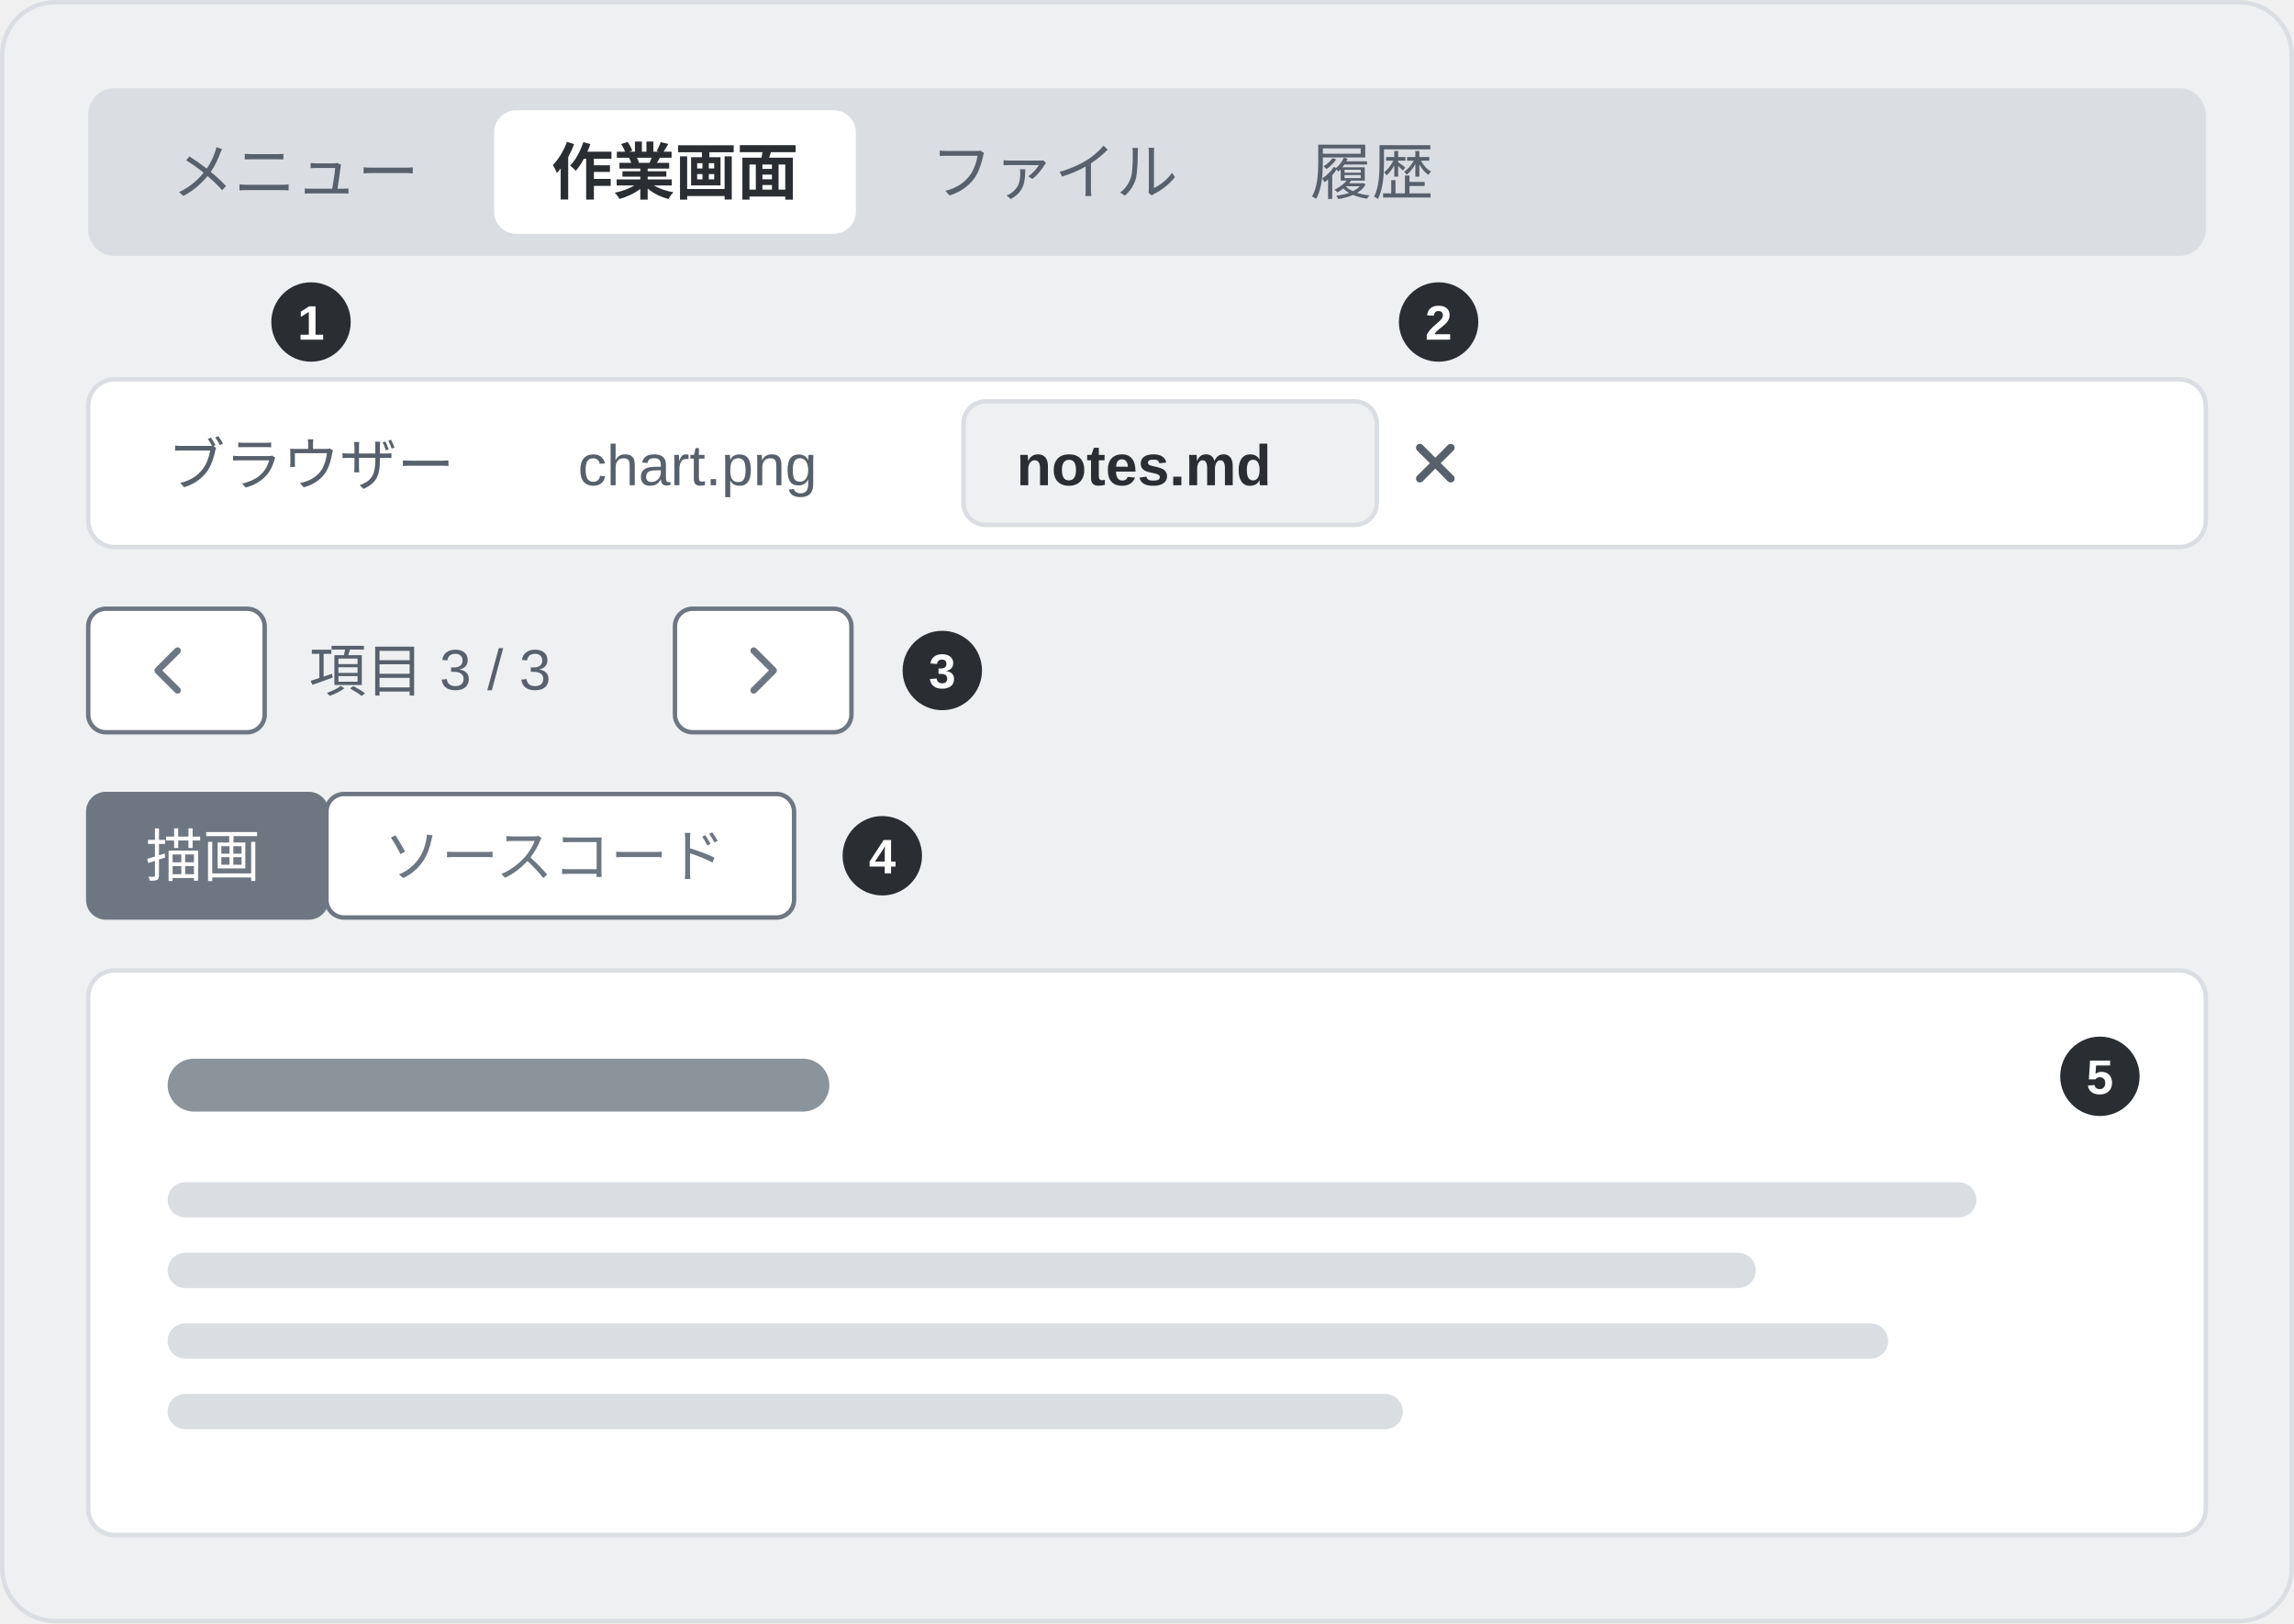
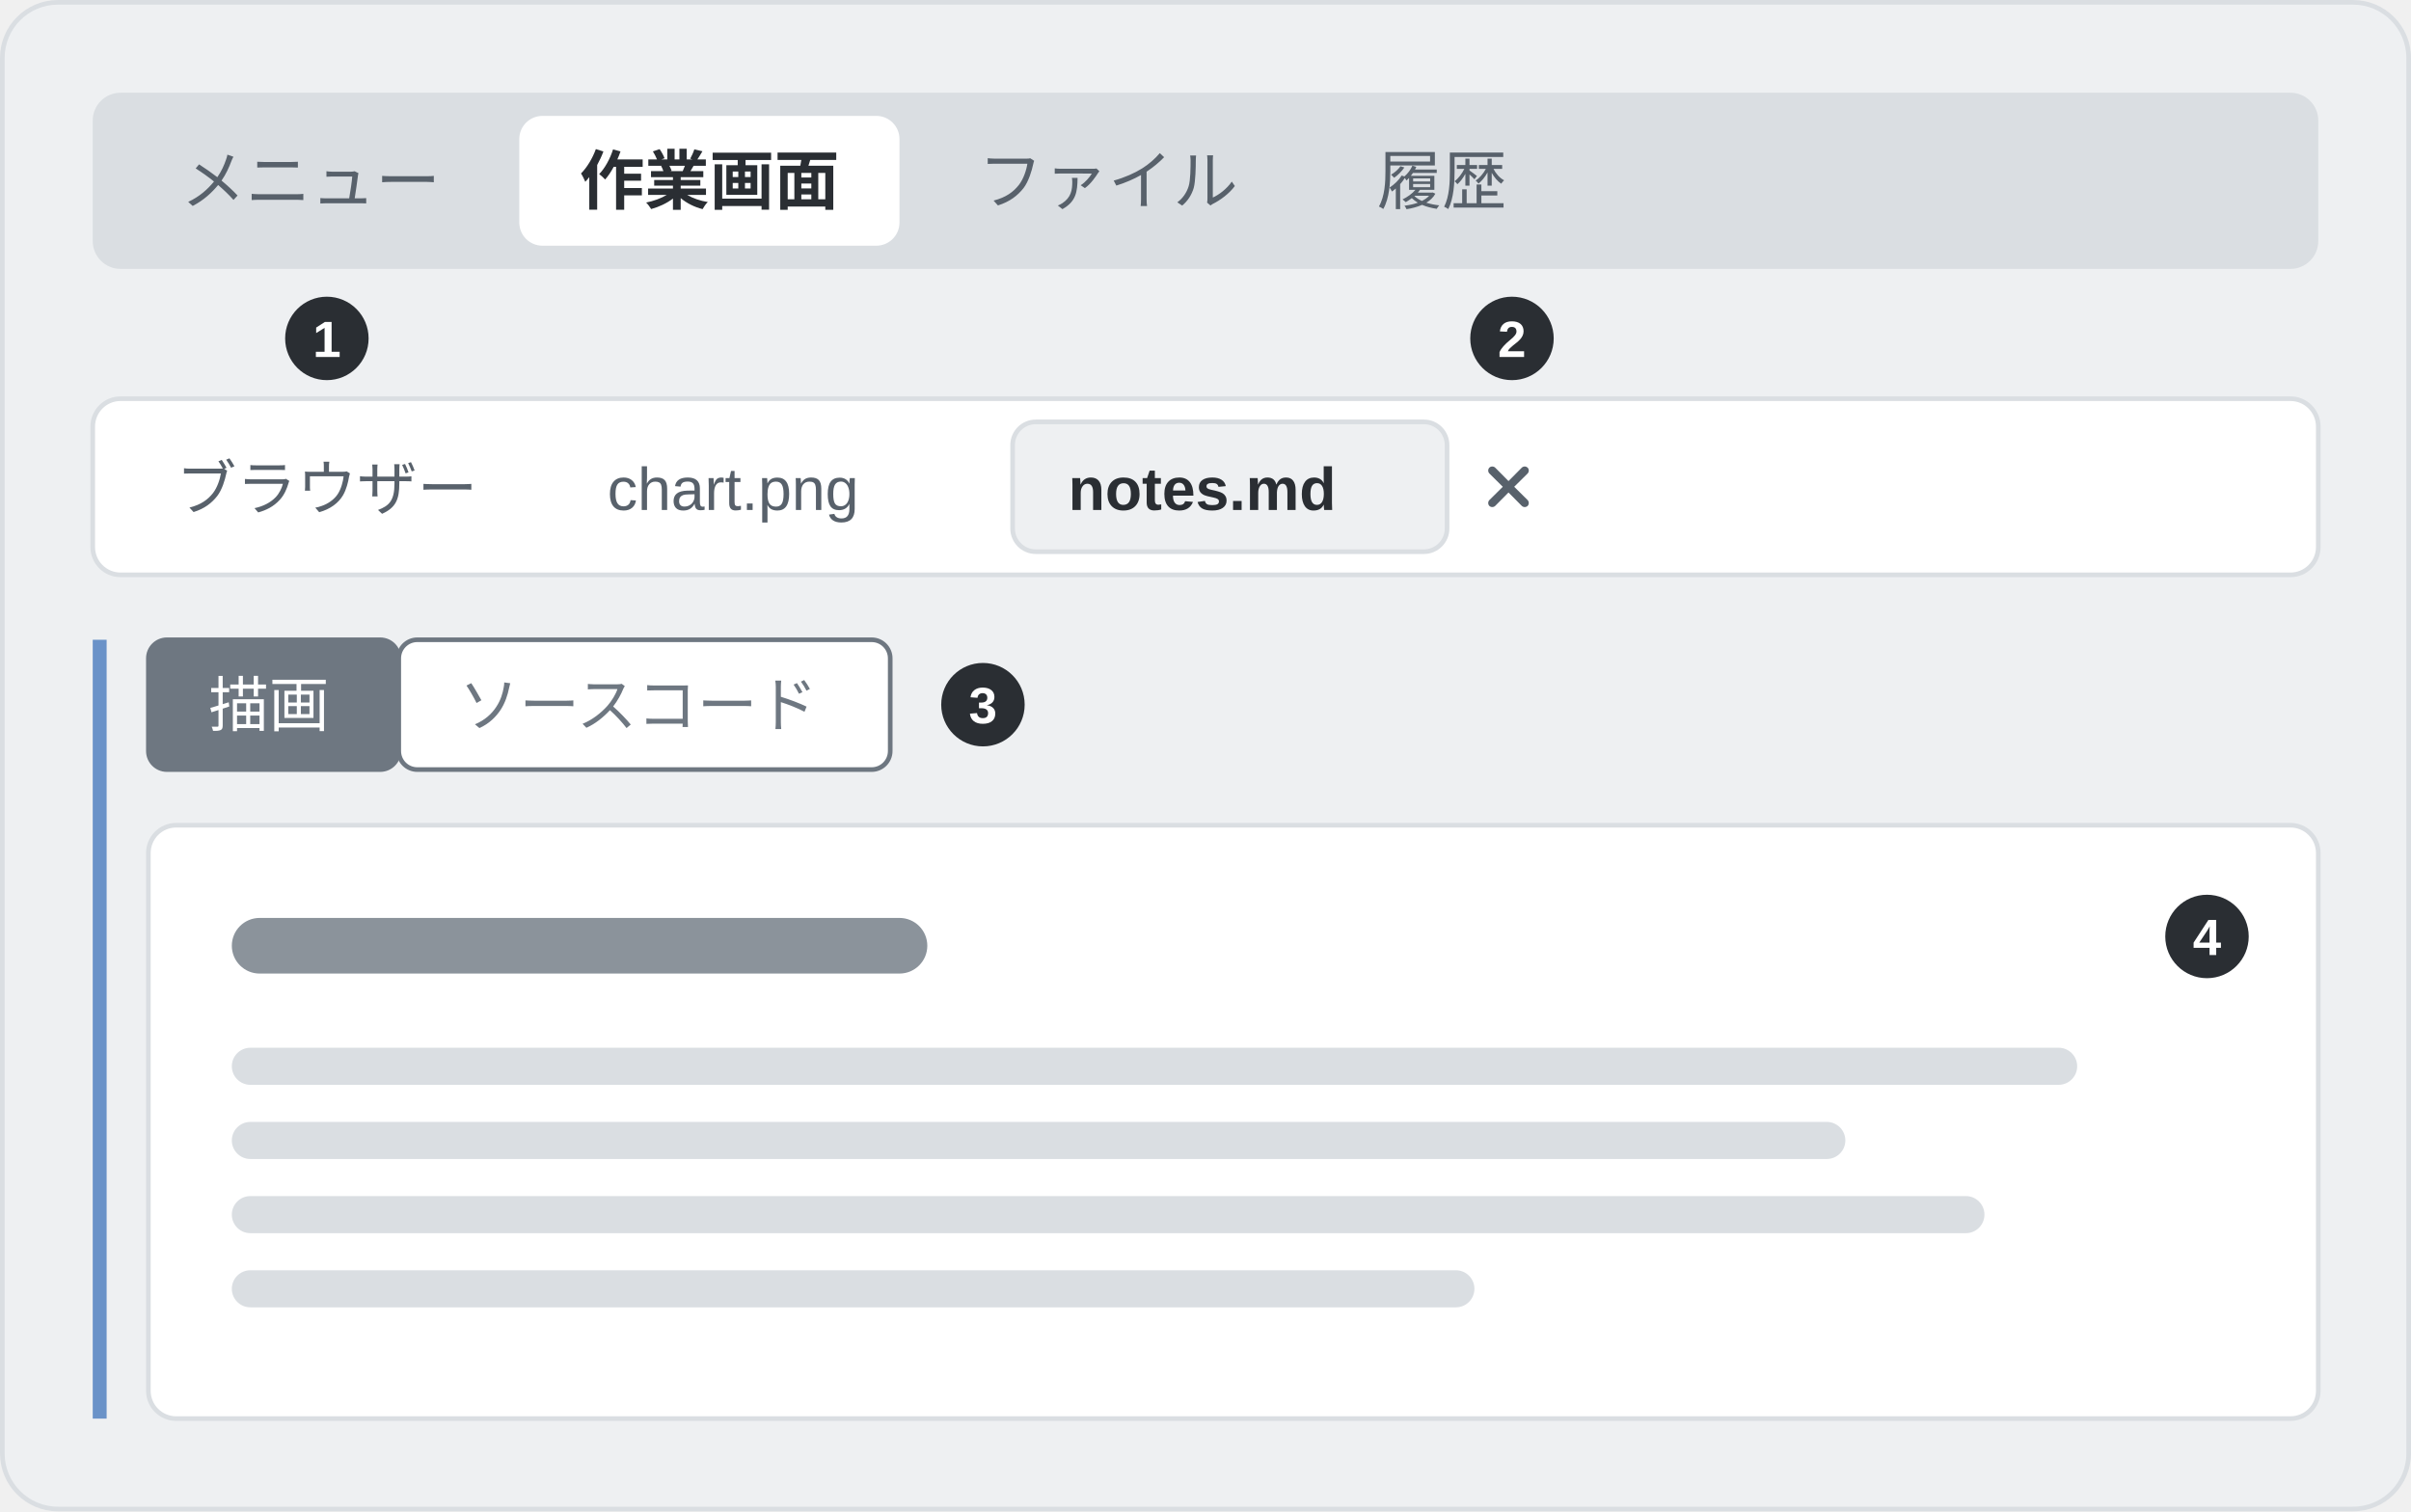
- <svg xmlns="http://www.w3.org/2000/svg" role="img" width="520" height="368" viewBox="0 0 520 368" font-family="-apple-system, 'Hiragino Sans', 'Noto Sans JP', 'Helvetica Neue', Arial, sans-serif">
+ <svg xmlns="http://www.w3.org/2000/svg" role="img" width="520" height="326" viewBox="0 0 520 326" font-family="-apple-system, 'Hiragino Sans', 'Noto Sans JP', 'Helvetica Neue', Arial, sans-serif">
  <defs>
-     <symbol id="i-solid-chevron-left" viewBox="0 -448 320 512">
-       <path transform="scale(1 -1)" d="M9 215Q0 205 0 192Q0 179 9 169L201 -23Q211 -32 224 -32Q237 -32 247 -23Q256 -13 256 0Q256 13 247 23L77 192L247 361Q256 371 256 384Q256 397 247 407Q237 416 224 416Q211 416 201 407L9 215Z" />
-     </symbol>
-     <symbol id="i-solid-chevron-right" viewBox="0 -448 320 512">
-       <path transform="scale(1 -1)" d="M311 215Q320 205 320 192Q320 179 311 169L119 -23Q109 -32 96 -32Q83 -32 73 -23Q64 -13 64 0Q64 13 73 23L243 192L73 361Q64 371 64 384Q64 397 73 407Q83 416 96 416Q109 416 119 407L311 215Z" />
-     </symbol>
    <symbol id="i-solid-xmark" viewBox="0 -448 384 512">
      <path transform="scale(1 -1)" d="M343 297Q352 307 352 320Q352 333 343 343Q333 352 320 352Q307 352 297 343L192 237L87 343Q77 352 64 352Q51 352 41 343Q32 333 32 320Q32 307 41 297L147 192L41 87Q32 77 32 64Q32 51 41 41Q51 32 64 32Q77 32 87 41L192 147L297 41Q307 32 320 32Q333 32 343 41Q352 51 352 64Q352 77 343 87L237 192L343 297Z" />
    </symbol>
  </defs>
-   <rect x="0.5" y="0.5" width="519" height="367" rx="12" fill="#eef0f2" stroke="#dadee2" />
+   <rect x="0.5" y="0.5" width="519" height="325" rx="12" fill="#eef0f2" stroke="#dadee2" />
  <rect x="20" y="20" width="480" height="38" rx="6" fill="#dadee2" />
  <text x="67.0" y="44.0" font-size="14" fill="#58616b" text-anchor="middle">メニュー</text>
  <rect x="112.0" y="25.0" width="82.0" height="28" rx="5" fill="#ffffff" />
  <text x="153.0" y="44.0" font-size="14" fill="#2a2e33" font-weight="600" text-anchor="middle">作業画面</text>
  <text x="239.0" y="44.0" font-size="14" fill="#58616b" text-anchor="middle">ファイル</text>
  <text x="311.0" y="44.0" font-size="14" fill="#58616b" text-anchor="middle">履歴</text>
  <rect x="20" y="86" width="480" height="38" rx="6" fill="#ffffff" stroke="#dadee2" />
  <text x="38.0" y="110.0" font-size="13" fill="#58616b">ブラウザー</text>
  <circle cx="70.5" cy="73.0" r="9" fill="#2a2e33" />
  <text x="70.5" y="77.0" font-size="11" fill="#ffffff" font-weight="700" text-anchor="middle">1</text>
  <text x="131.0" y="110.0" font-size="13" fill="#58616b">chart.png</text>
  <rect x="218.4" y="91" width="93.7" height="28" rx="5" fill="#eef0f2" stroke="#dadee2" />
  <text x="230.4" y="110.0" font-size="13" fill="#2a2e33" font-weight="600">notes.md</text>
  <use href="#i-solid-xmark" x="320.1" y="98.0" width="10.5" height="14" fill="#58616b" />
  <circle cx="326.1" cy="73.0" r="9" fill="#2a2e33" />
  <text x="326.1" y="77.0" font-size="11" fill="#ffffff" font-weight="700" text-anchor="middle">2</text>
-   <rect x="20" y="138" width="40" height="28" rx="4" fill="#ffffff" stroke="#6e7781" />
-   <use href="#i-solid-chevron-left" x="35.0" y="146.0" width="7.5" height="12" fill="#6e7781" />
-   <text x="70.0" y="156.7" font-size="13" fill="#58616b">項目 3 / 3</text>
-   <rect x="153" y="138" width="40" height="28" rx="4" fill="#ffffff" stroke="#6e7781" />
-   <use href="#i-solid-chevron-right" x="168.6" y="146.0" width="7.5" height="12" fill="#6e7781" />
-   <circle cx="213.6" cy="152.0" r="9" fill="#2a2e33" />
-   <text x="213.6" y="156.0" font-size="11" fill="#ffffff" font-weight="700" text-anchor="middle">3</text>
-   <rect x="20.0" y="180" width="54.0" height="28" rx="4" fill="#6e7781" stroke="#6e7781" />
-   <text x="33.0" y="198.7" font-size="13" fill="#ffffff">描画</text>
-   <rect x="74.0" y="180" width="106.0" height="28" rx="4" fill="#ffffff" stroke="#6e7781" />
-   <text x="87.0" y="198.7" font-size="13" fill="#6e7781">ソースコード</text>
-   <circle cx="200.0" cy="194.0" r="9" fill="#2a2e33" />
-   <text x="200.0" y="198.0" font-size="11" fill="#ffffff" font-weight="700" text-anchor="middle">4</text>
-   <rect x="20" y="220" width="480" height="128" rx="6" fill="#ffffff" stroke="#dadee2" />
-   <rect x="38" y="240" width="150" height="12" rx="6" fill="#8b939b" />
-   <rect x="38.0" y="268.0" width="410.0" height="8" rx="4" fill="#dadee2" />
-   <rect x="38.0" y="284.0" width="360.0" height="8" rx="4" fill="#dadee2" />
-   <rect x="38.0" y="300.0" width="390.0" height="8" rx="4" fill="#dadee2" />
-   <rect x="38.0" y="316.0" width="280.0" height="8" rx="4" fill="#dadee2" />
-   <circle cx="476.0" cy="244.0" r="9" fill="#2a2e33" />
-   <text x="476.0" y="248.0" font-size="11" fill="#ffffff" font-weight="700" text-anchor="middle">5</text>
+   <rect x="32.0" y="138" width="54.0" height="28" rx="4" fill="#6e7781" stroke="#6e7781" />
+   <text x="45.0" y="156.7" font-size="13" fill="#ffffff">描画</text>
+   <rect x="86.0" y="138" width="106.0" height="28" rx="4" fill="#ffffff" stroke="#6e7781" />
+   <text x="99.0" y="156.7" font-size="13" fill="#6e7781">ソースコード</text>
+   <circle cx="212.0" cy="152.0" r="9" fill="#2a2e33" />
+   <text x="212.0" y="156.0" font-size="11" fill="#ffffff" font-weight="700" text-anchor="middle">3</text>
+   <rect x="32" y="178" width="468" height="128" rx="6" fill="#ffffff" stroke="#dadee2" />
+   <rect x="50" y="198" width="150" height="12" rx="6" fill="#8b939b" />
+   <rect x="50.0" y="226.0" width="398.0" height="8" rx="4" fill="#dadee2" />
+   <rect x="50.0" y="242.0" width="348.0" height="8" rx="4" fill="#dadee2" />
+   <rect x="50.0" y="258.0" width="378.0" height="8" rx="4" fill="#dadee2" />
+   <rect x="50.0" y="274.0" width="268.0" height="8" rx="4" fill="#dadee2" />
+   <rect x="20" y="138" width="3" height="168" fill="#6a92c8" />
+   <circle cx="476.0" cy="202.0" r="9" fill="#2a2e33" />
+   <text x="476.0" y="206.0" font-size="11" fill="#ffffff" font-weight="700" text-anchor="middle">4</text>
</svg>
